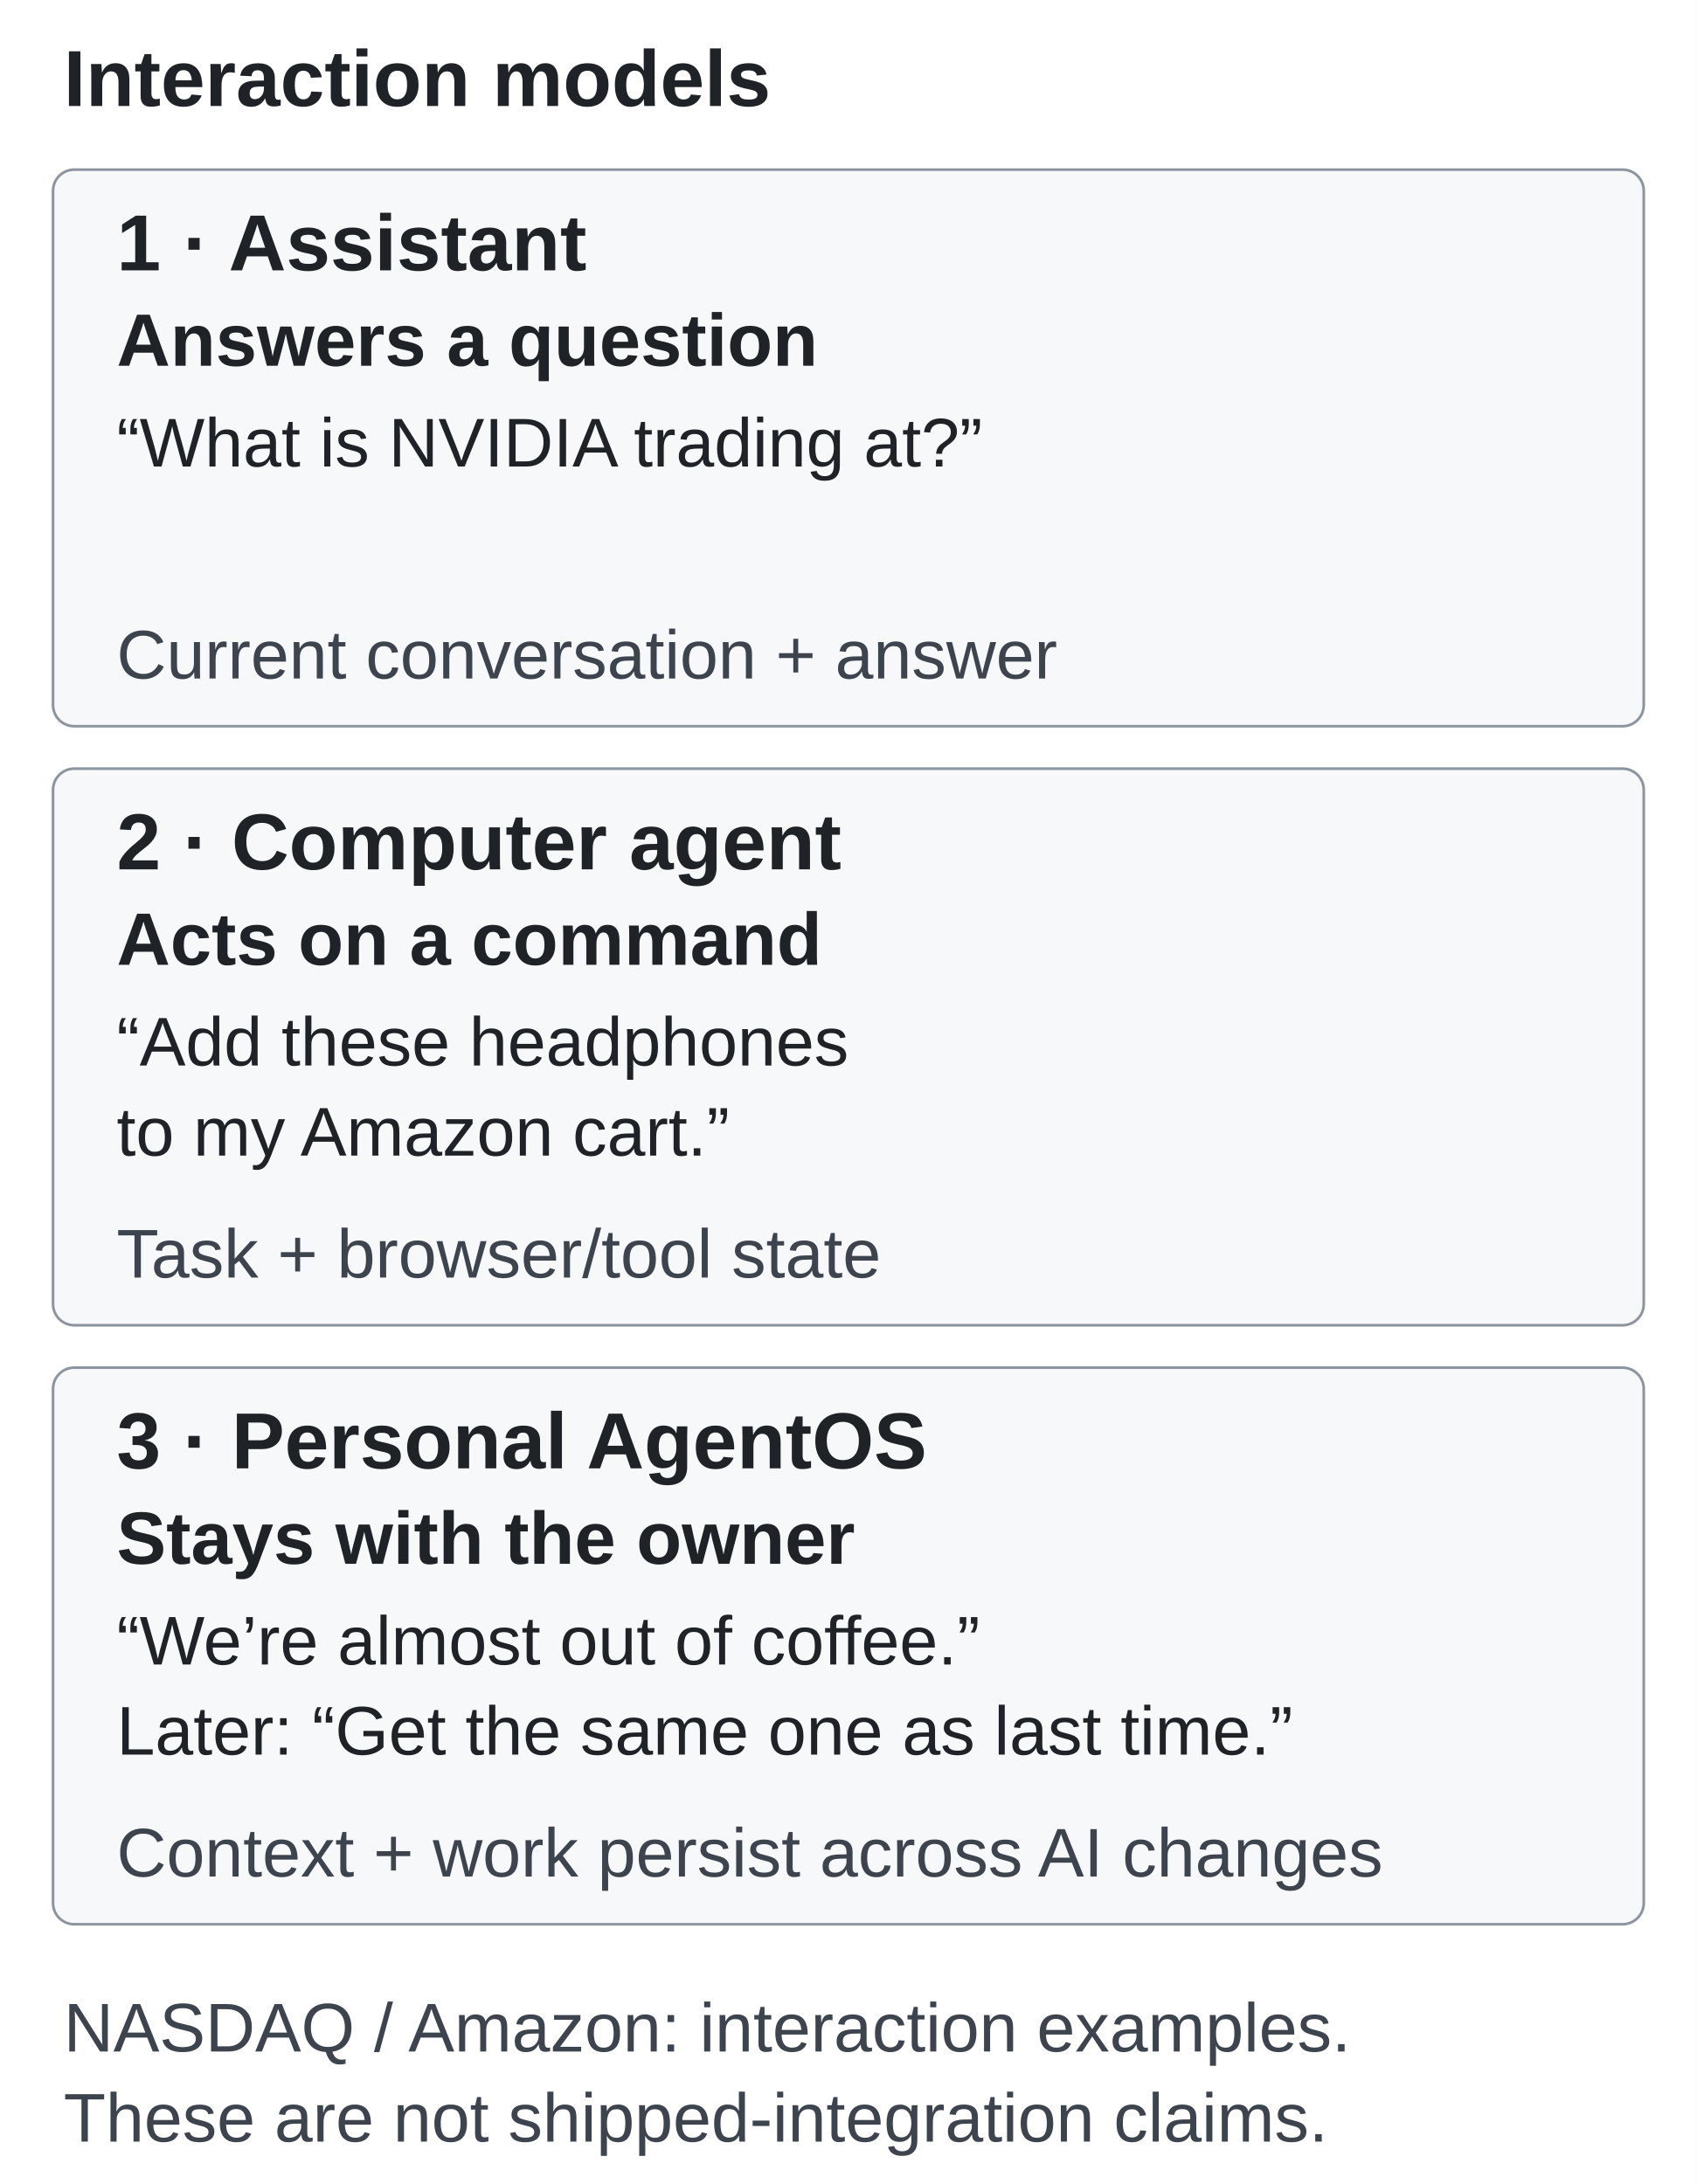
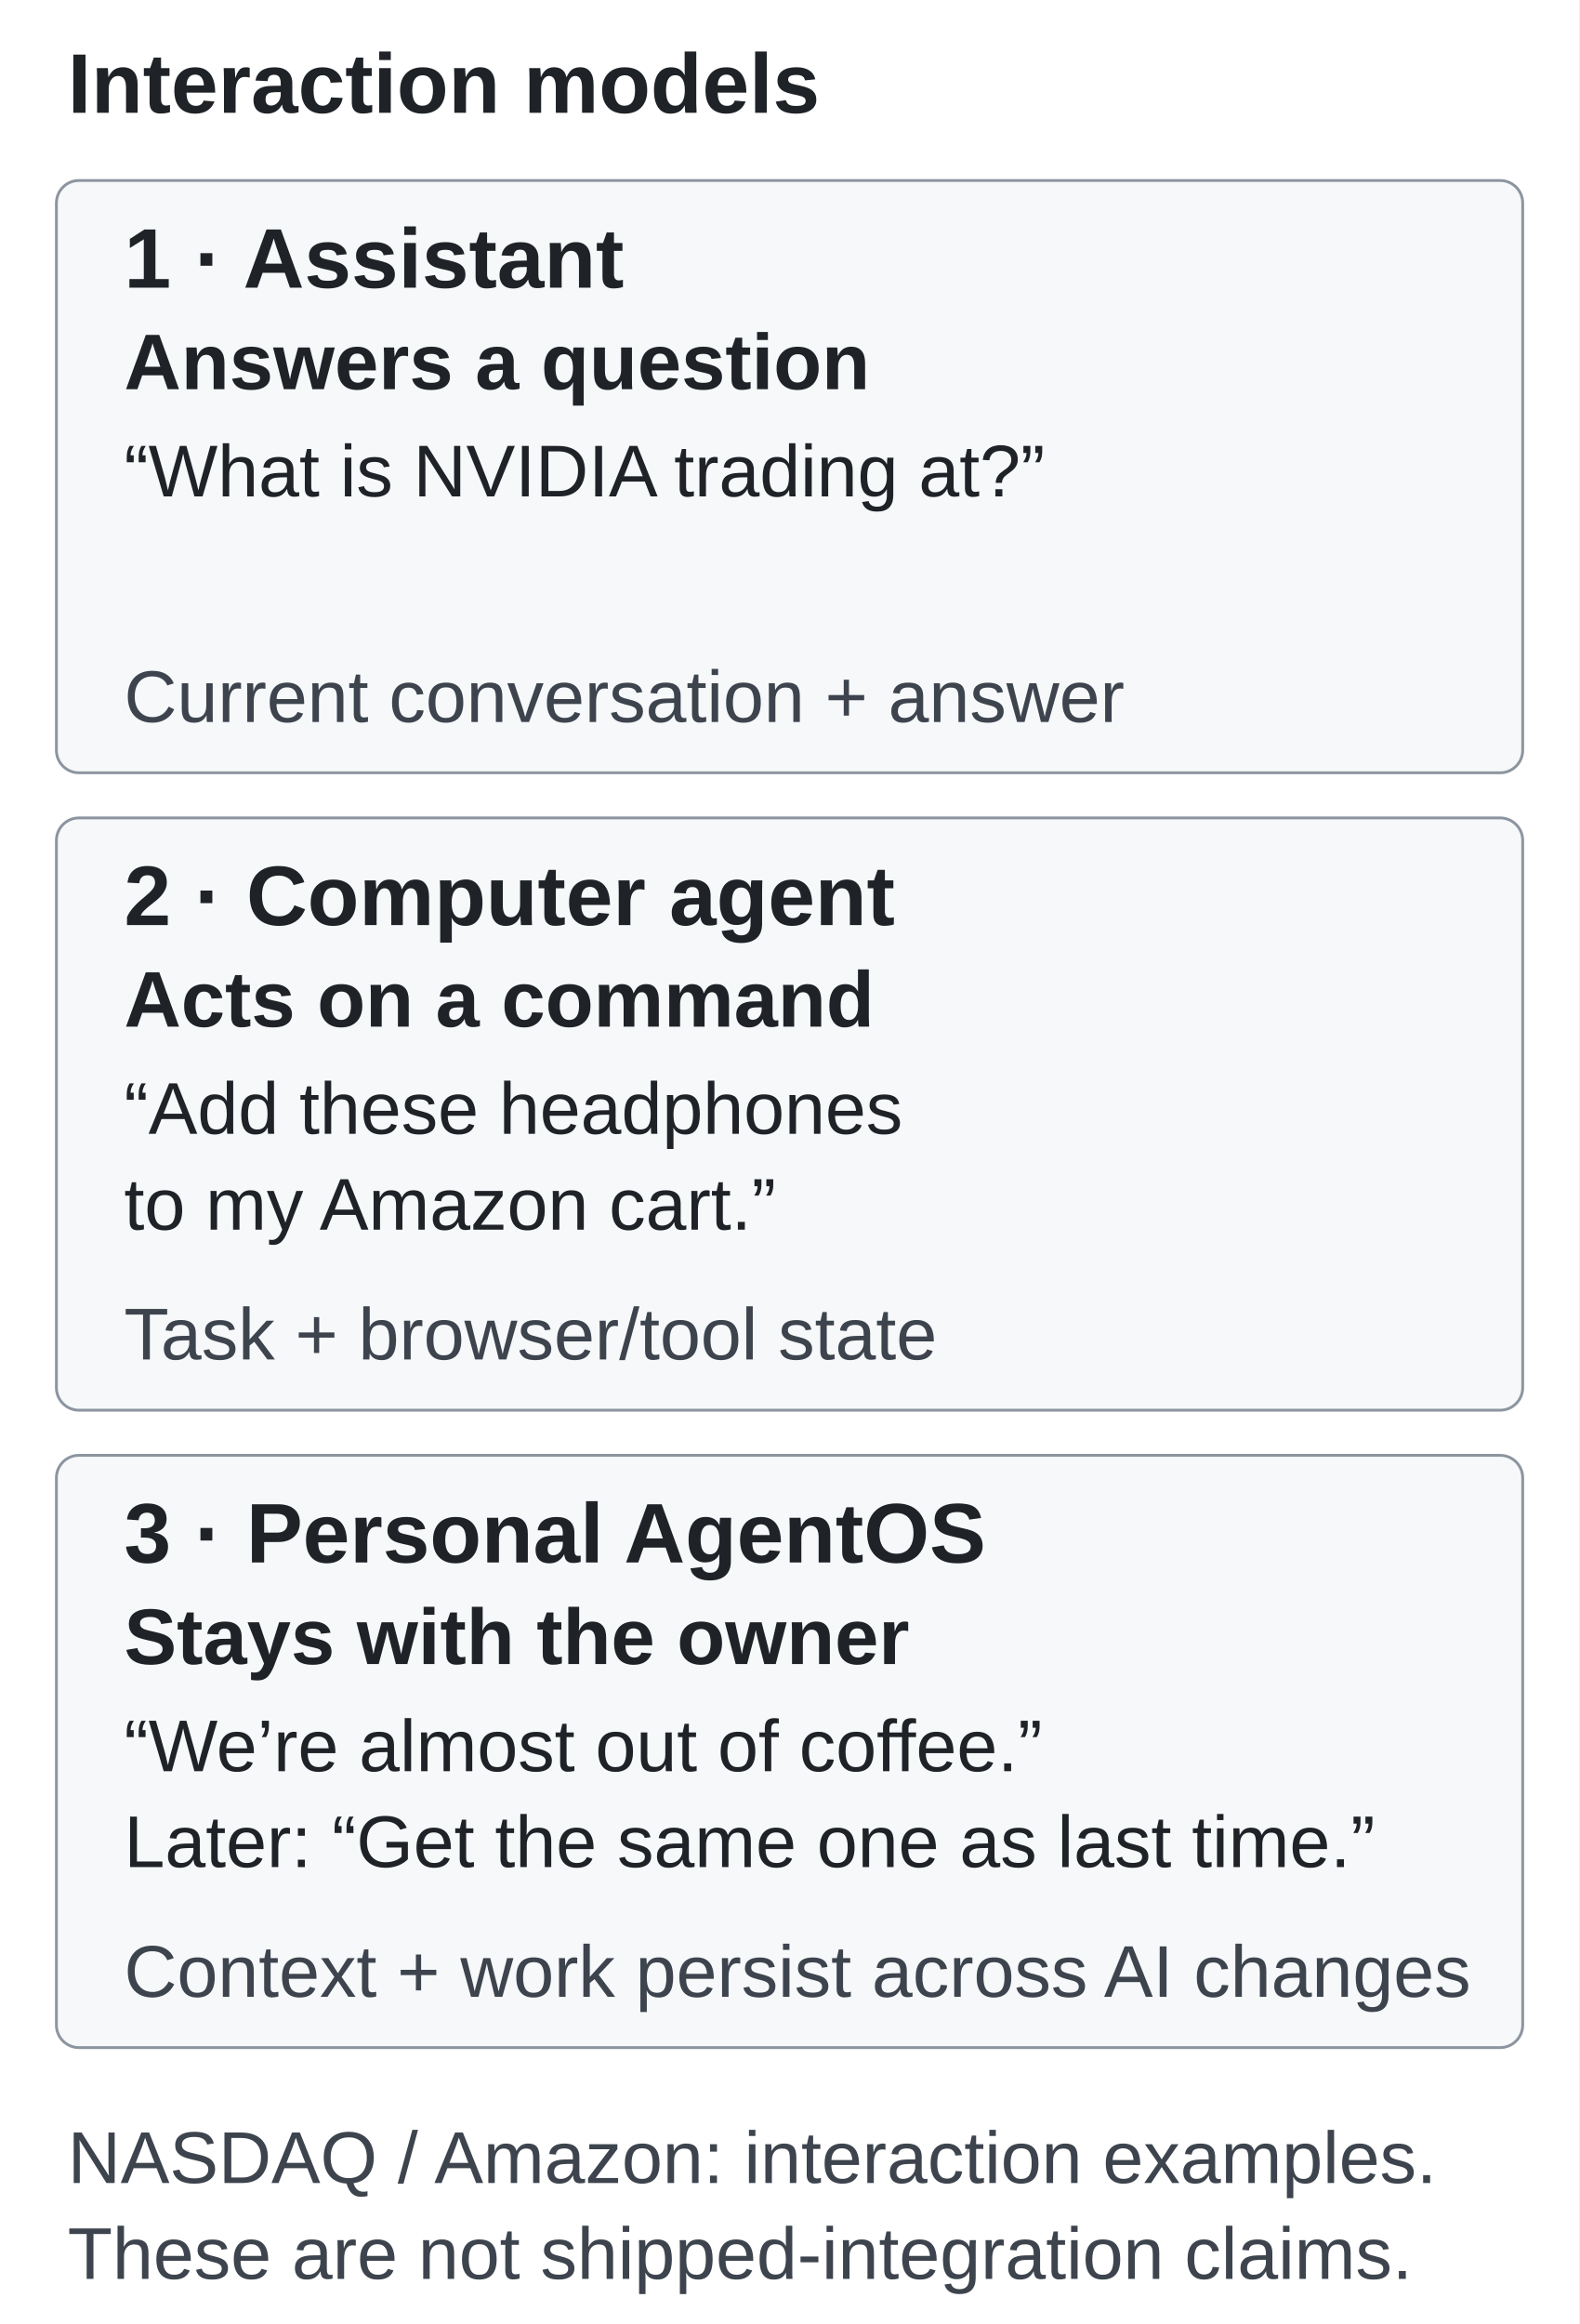
- <svg xmlns="http://www.w3.org/2000/svg" width="640" height="824" viewBox="0 0 640 824" role="img" aria-labelledby="title desc">
+ <svg xmlns="http://www.w3.org/2000/svg" width="560" height="824" viewBox="0 0 560 824" role="img" aria-labelledby="title desc">
  <style>
text{font-family:Arial,"Noto Sans",sans-serif;fill:#1f2328;font-size:26px}
.heading{font-size:30px;font-weight:700}.label{font-size:28px;font-weight:700}.muted{fill:#3d444d}.center{text-anchor:middle}
</style>
-   <rect width="640" height="824" fill="#ffffff" />
+   <rect width="560" height="824" fill="#ffffff" />
  <text x="24" y="40" class="heading">Interaction models</text>
-   <rect x="20" y="64" width="600" height="210" rx="8" fill="#f6f8fa" stroke="#8c959f" />
+   <rect x="20" y="64" width="520" height="210" rx="8" fill="#f6f8fa" stroke="#8c959f" />
  <text x="44" y="102" class="heading">1 · Assistant</text>
  <text x="44" y="138" class="label">Answers a question</text>
  <text x="44" y="176" class="">“What is NVIDIA trading at?”</text>
  <text x="44" y="256" class="muted">Current conversation + answer</text>
-   <rect x="20" y="290" width="600" height="210" rx="8" fill="#f6f8fa" stroke="#8c959f" />
+   <rect x="20" y="290" width="520" height="210" rx="8" fill="#f6f8fa" stroke="#8c959f" />
  <text x="44" y="328" class="heading">2 · Computer agent</text>
  <text x="44" y="364" class="label">Acts on a command</text>
  <text x="44" y="402">“Add these headphones</text>
  <text x="44" y="436">to my Amazon cart.”</text>
  <text x="44" y="482" class="muted">Task + browser/tool state</text>
-   <rect x="20" y="516" width="600" height="210" rx="8" fill="#f6f8fa" stroke="#8c959f" />
+   <rect x="20" y="516" width="520" height="210" rx="8" fill="#f6f8fa" stroke="#8c959f" />
  <text x="44" y="554" class="heading">3 · Personal AgentOS</text>
  <text x="44" y="590" class="label">Stays with the owner</text>
  <text x="44" y="628" class="">“We’re almost out of coffee.”</text>
  <text x="44" y="662" class="">Later: “Get the same one as last time.”</text>
  <text x="44" y="708" class="muted">Context + work persist across AI changes</text>
  <text x="24" y="774" class="muted">NASDAQ / Amazon: interaction examples.</text>
  <text x="24" y="808" class="muted">These are not shipped-integration claims.</text>
</svg>
